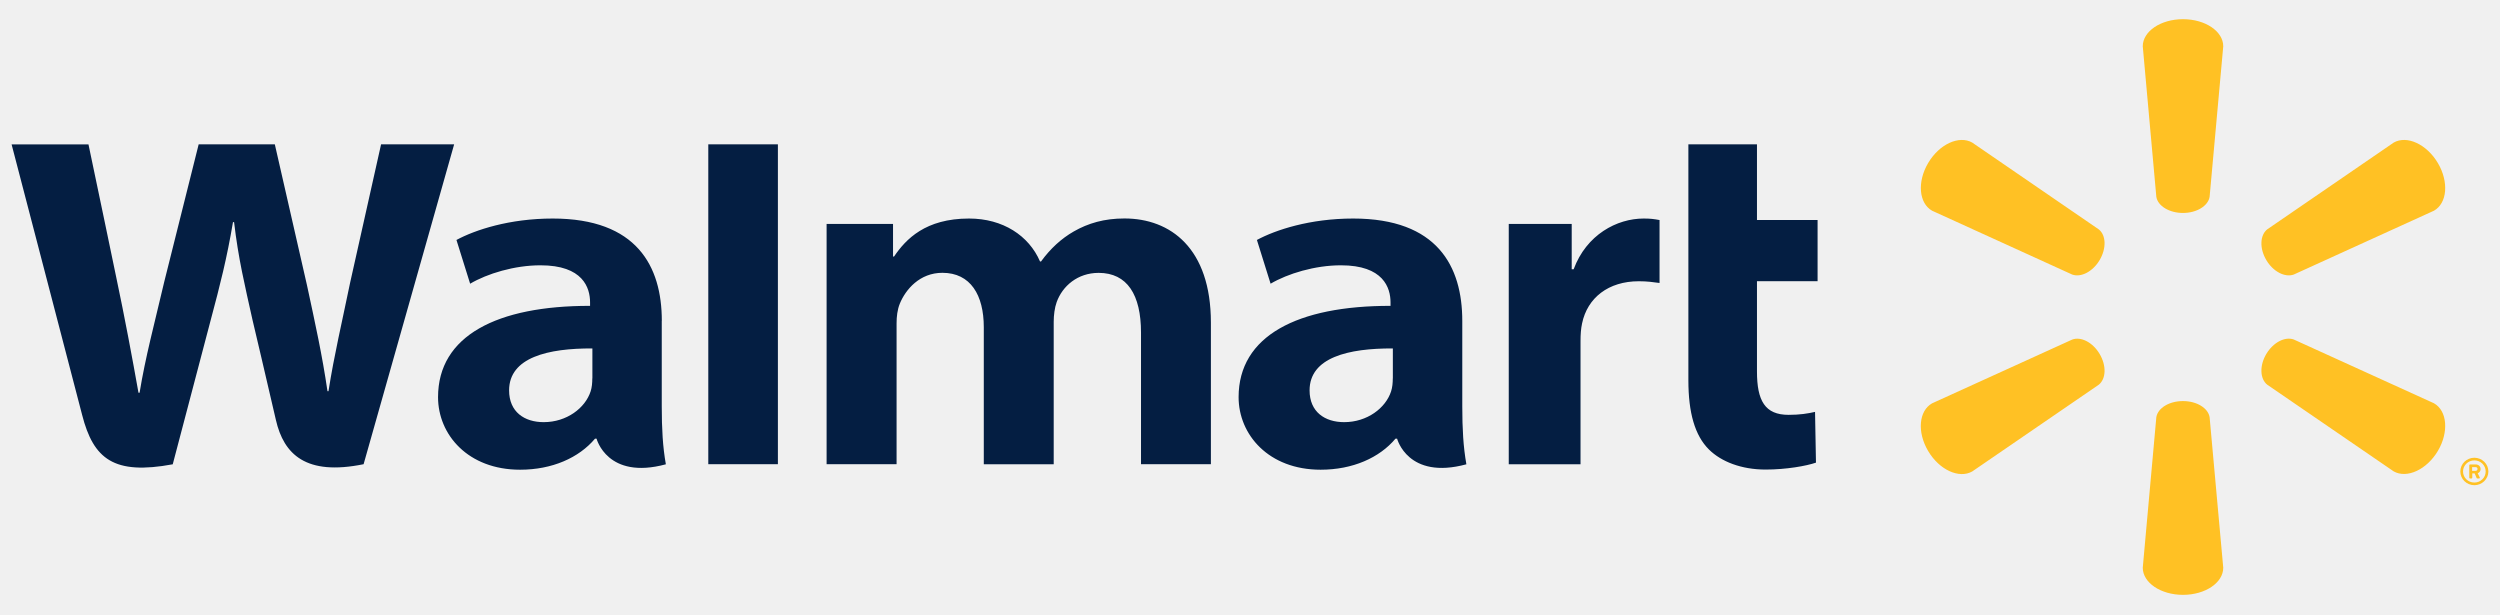
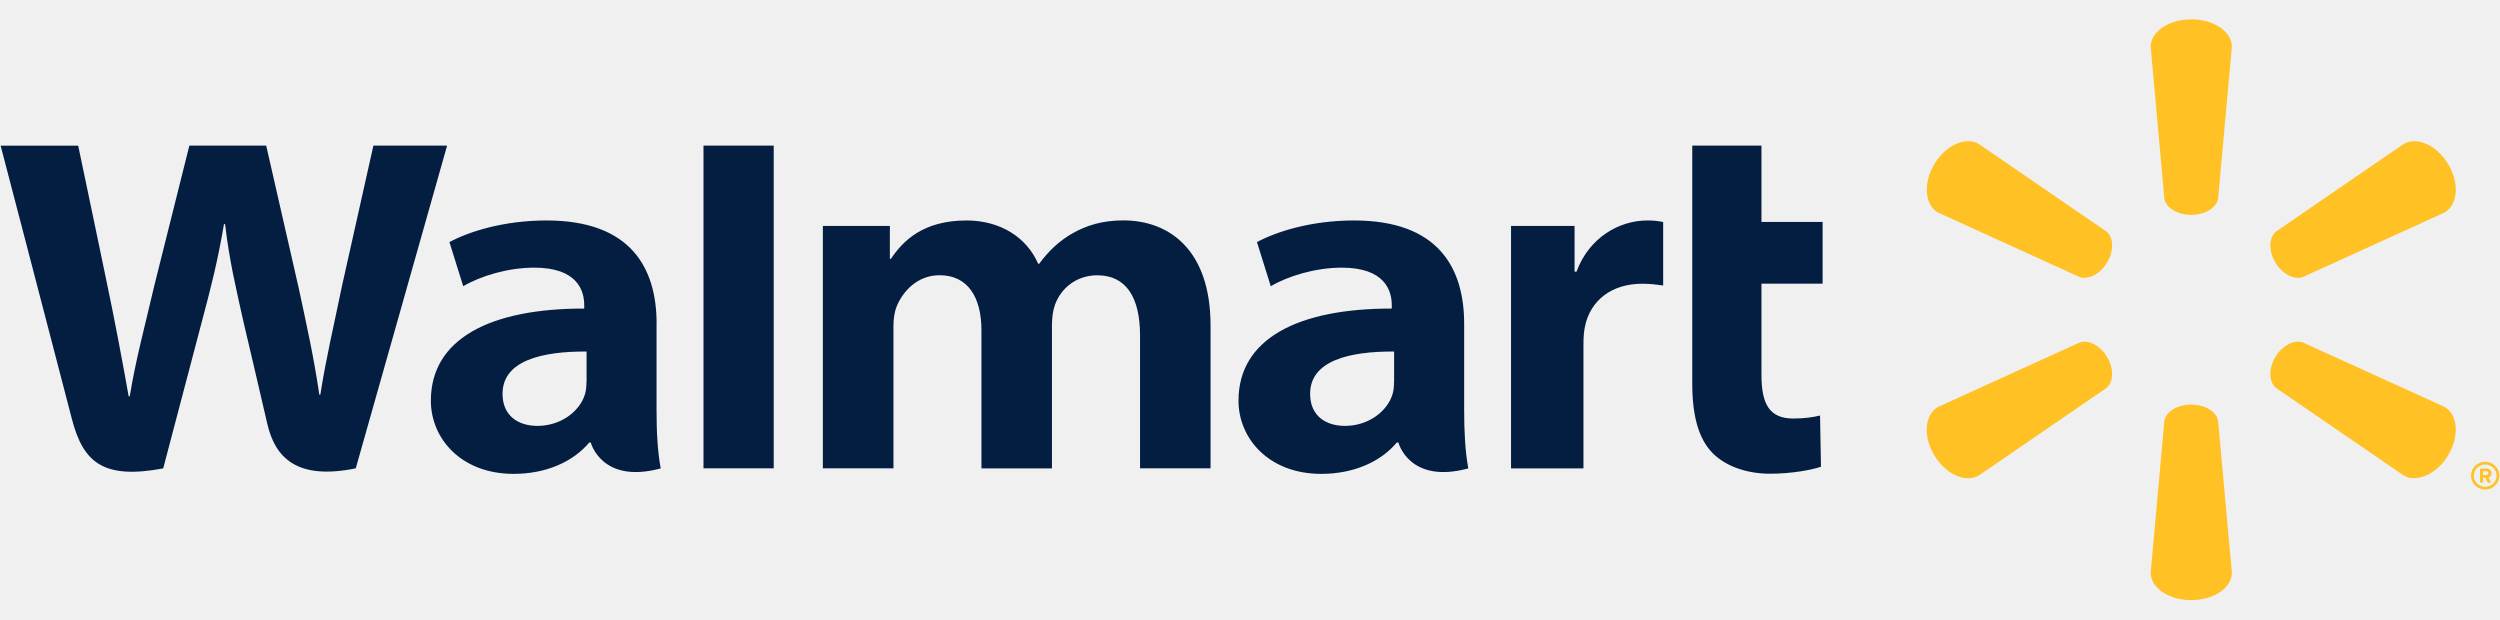
- <svg xmlns="http://www.w3.org/2000/svg" width="114" height="28" viewBox="0 0 114 28" fill="none">
-   <g clip-path="url(#clip0_203_318)">
-     <path d="M40.722 10.212V11.699H40.768C41.307 10.903 42.203 9.965 44.188 9.965C45.732 9.965 46.917 10.745 47.425 11.923H47.471C47.904 11.328 48.402 10.877 48.959 10.557C49.618 10.179 50.352 9.962 51.275 9.962C53.366 9.962 55.217 11.311 55.217 14.714V21.168H52.03V15.165C52.03 13.441 51.402 12.443 50.098 12.443C49.142 12.443 48.447 13.042 48.183 13.78C48.091 14.033 48.049 14.379 48.049 14.668V21.172H44.861V14.922C44.861 13.457 44.259 12.44 42.972 12.44C41.942 12.44 41.297 13.197 41.032 13.845C40.919 14.122 40.884 14.441 40.884 14.741V21.168H37.693V10.212H40.722ZM71.67 10.212V12.279H71.758C72.343 10.699 73.732 9.965 74.952 9.965C75.259 9.965 75.428 9.988 75.675 10.034V12.904C75.382 12.864 75.111 12.825 74.73 12.825C73.348 12.825 72.385 13.575 72.142 14.75C72.089 14.994 72.072 15.257 72.072 15.56V21.172H68.799V10.212H71.67ZM80.118 6.582V10.031H82.882V12.822H80.118V16.939C80.118 18.272 80.481 18.917 81.56 18.917C82.068 18.917 82.442 18.858 82.766 18.782L82.808 21.096C82.374 21.247 81.451 21.412 80.513 21.412C79.409 21.412 78.489 21.053 77.928 20.497C77.287 19.862 76.99 18.822 76.99 17.341V6.582H80.118ZM35.472 21.168H32.298V6.582H35.472V21.168ZM27.009 17.255C27.009 17.456 26.992 17.666 26.932 17.848C26.685 18.608 25.842 19.25 24.792 19.25C23.914 19.25 23.215 18.785 23.215 17.801C23.215 16.297 24.993 15.879 27.013 15.889V17.255H27.009ZM30.179 14.632C30.179 12.147 29.044 9.965 25.204 9.965C23.233 9.965 21.668 10.482 20.814 10.942L21.438 12.937C22.218 12.476 23.462 12.098 24.64 12.098C26.59 12.094 26.907 13.128 26.907 13.789V13.947C22.658 13.941 19.975 15.313 19.975 18.111C19.975 19.819 21.34 21.419 23.716 21.419C25.18 21.419 26.399 20.875 27.133 20.003H27.203C27.203 20.003 27.69 21.896 30.363 21.172C30.222 20.382 30.176 19.543 30.176 18.532V14.632H30.179ZM4.034 6.582C4.362 8.125 5.293 12.608 5.293 12.608C5.684 14.451 6.044 16.383 6.315 17.91H6.365C6.629 16.287 7.045 14.75 7.49 12.848L9.059 6.582H12.532L13.999 13.009C14.383 14.796 14.69 16.175 14.933 17.838H14.979C15.243 16.159 15.589 14.724 15.966 12.888L17.377 6.582H20.709L16.58 21.168C13.949 21.705 12.941 20.718 12.581 19.151C12.222 17.581 11.516 14.596 11.516 14.596C11.153 12.96 10.871 11.808 10.674 10.13H10.624C10.342 11.792 10.046 12.957 9.609 14.592L7.877 21.172C5.191 21.672 4.26 20.931 3.745 18.92C3.301 17.199 0.529 6.585 0.529 6.585H4.034V6.582ZM63.511 17.255C63.511 17.456 63.493 17.666 63.433 17.848C63.186 18.608 62.343 19.25 61.293 19.25C60.415 19.25 59.717 18.785 59.717 17.801C59.717 16.297 61.494 15.879 63.514 15.889V17.255H63.511ZM66.68 14.632C66.68 12.147 65.545 9.965 61.705 9.965C59.734 9.965 58.169 10.482 57.315 10.942L57.939 12.937C58.719 12.476 59.963 12.098 61.141 12.098C63.087 12.094 63.408 13.128 63.408 13.789V13.947C59.163 13.941 56.48 15.313 56.48 18.111C56.48 19.819 57.848 21.419 60.221 21.419C61.681 21.419 62.904 20.875 63.634 20.003H63.708C63.708 20.003 64.195 21.896 66.867 21.172C66.726 20.382 66.68 19.543 66.68 18.532V14.632Z" fill="#041E42" />
-     <path d="M95.746 16.145C96.059 16.677 96.038 17.272 95.704 17.543L89.933 21.499C89.332 21.839 88.432 21.427 87.922 20.564C87.409 19.698 87.501 18.732 88.102 18.392L94.491 15.485C94.892 15.334 95.433 15.612 95.746 16.145ZM103.341 16.145C103.657 15.612 104.195 15.337 104.596 15.481L110.989 18.389C111.59 18.729 111.678 19.695 111.168 20.561C110.655 21.423 109.752 21.832 109.154 21.496L103.383 17.54C103.053 17.272 103.028 16.674 103.341 16.145ZM99.542 18.289C100.171 18.289 100.687 18.605 100.758 19.021L101.38 25.888C101.38 26.568 100.568 27.125 99.545 27.125C98.526 27.125 97.71 26.568 97.71 25.888L98.329 19.021C98.399 18.605 98.916 18.289 99.542 18.289ZM103.383 10.46L109.154 6.501C109.752 6.161 110.655 6.57 111.168 7.436C111.678 8.302 111.59 9.268 110.989 9.608L104.596 12.519C104.195 12.663 103.654 12.388 103.341 11.855C103.028 11.323 103.053 10.728 103.383 10.46ZM94.491 12.519L88.102 9.608C87.504 9.268 87.413 8.302 87.922 7.436C88.432 6.57 89.335 6.161 89.933 6.501L95.704 10.46C96.038 10.725 96.059 11.323 95.746 11.855C95.433 12.388 94.892 12.663 94.491 12.519ZM98.329 8.979L97.71 2.112C97.71 1.432 98.522 0.875 99.545 0.875C100.568 0.875 101.38 1.432 101.38 2.112L100.758 8.979C100.687 9.391 100.171 9.711 99.542 9.711C98.916 9.711 98.399 9.391 98.329 8.979ZM112.729 21.471V21.3H112.887C112.94 21.3 112.975 21.334 112.975 21.386C112.975 21.434 112.94 21.471 112.887 21.471H112.729ZM112.599 21.784C112.599 21.802 112.613 21.819 112.634 21.819H112.701C112.718 21.819 112.736 21.802 112.736 21.784V21.588H112.845L112.933 21.795C112.94 21.808 112.95 21.819 112.964 21.819H113.045C113.07 21.819 113.087 21.795 113.077 21.77C113.045 21.709 113.013 21.643 112.982 21.578C113.034 21.561 113.115 21.509 113.115 21.386C113.115 21.255 113.006 21.179 112.897 21.179H112.634C112.616 21.179 112.599 21.197 112.599 21.214V21.784ZM112.314 21.499C112.314 21.221 112.546 20.994 112.831 20.994C113.115 20.994 113.347 21.217 113.347 21.499C113.347 21.777 113.119 22.004 112.831 22.004C112.542 22.004 112.314 21.777 112.314 21.499ZM112.191 21.499C112.191 21.843 112.476 22.125 112.831 22.125C113.182 22.125 113.47 21.843 113.47 21.499C113.47 21.155 113.182 20.873 112.831 20.873C112.476 20.873 112.191 21.155 112.191 21.499Z" fill="#FFC124" />
+ <svg xmlns="http://www.w3.org/2000/svg" width="113" height="28" viewBox="0 0 113 28" fill="none">
+   <g clip-path="url(#clip0_1_2727)">
+     <path d="M40.222 10.212V11.7H40.268C40.807 10.903 41.703 9.965 43.688 9.965C45.232 9.965 46.417 10.745 46.925 11.923H46.971C47.404 11.328 47.902 10.877 48.459 10.557C49.118 10.179 49.852 9.962 50.775 9.962C52.866 9.962 54.717 11.311 54.717 14.714V21.169H51.53V15.165C51.53 13.441 50.902 12.443 49.598 12.443C48.642 12.443 47.947 13.042 47.683 13.78C47.591 14.033 47.549 14.379 47.549 14.668V21.172H44.361V14.922C44.361 13.457 43.759 12.44 42.472 12.44C41.442 12.44 40.797 13.197 40.532 13.845C40.419 14.122 40.384 14.441 40.384 14.741V21.169H37.193V10.212H40.222ZM71.17 10.212V12.279H71.258C71.843 10.699 73.232 9.965 74.452 9.965C74.759 9.965 74.928 9.988 75.175 10.034V12.904C74.882 12.865 74.611 12.825 74.23 12.825C72.848 12.825 71.885 13.576 71.642 14.751C71.589 14.994 71.572 15.257 71.572 15.56V21.172H68.299V10.212H71.17ZM79.618 6.582V10.031H82.382V12.822H79.618V16.939C79.618 18.272 79.981 18.917 81.06 18.917C81.568 18.917 81.942 18.858 82.266 18.782L82.308 21.096C81.874 21.247 80.951 21.412 80.013 21.412C78.909 21.412 77.989 21.053 77.428 20.497C76.787 19.862 76.49 18.822 76.49 17.341V6.582H79.618ZM34.972 21.169H31.798V6.582H34.972V21.169ZM26.509 17.255C26.509 17.456 26.492 17.667 26.432 17.848C26.185 18.608 25.342 19.25 24.292 19.25C23.414 19.25 22.715 18.786 22.715 17.802C22.715 16.297 24.493 15.879 26.513 15.889V17.255H26.509ZM29.679 14.632C29.679 12.147 28.544 9.965 24.704 9.965C22.733 9.965 21.168 10.482 20.314 10.943L20.938 12.937C21.718 12.476 22.962 12.098 24.14 12.098C26.09 12.095 26.407 13.128 26.407 13.79V13.947C22.158 13.941 19.475 15.313 19.475 18.111C19.475 19.819 20.84 21.419 23.216 21.419C24.68 21.419 25.899 20.876 26.633 20.003H26.703C26.703 20.003 27.19 21.896 29.863 21.172C29.722 20.382 29.676 19.543 29.676 18.532V14.632H29.679ZM3.534 6.582C3.862 8.125 4.793 12.608 4.793 12.608C5.184 14.451 5.544 16.383 5.815 17.91H5.865C6.129 16.288 6.545 14.751 6.99 12.848L8.559 6.582H12.032L13.499 13.009C13.883 14.797 14.19 16.176 14.433 17.838H14.479C14.743 16.159 15.089 14.724 15.466 12.888L16.877 6.582H20.209L16.08 21.169C13.449 21.705 12.441 20.718 12.081 19.151C11.722 17.581 11.016 14.596 11.016 14.596C10.653 12.96 10.371 11.808 10.174 10.13H10.124C9.842 11.792 9.546 12.957 9.109 14.593L7.377 21.172C4.691 21.672 3.76 20.931 3.245 18.921C2.801 17.199 0.029 6.585 0.029 6.585H3.534V6.582ZM63.011 17.255C63.011 17.456 62.993 17.667 62.933 17.848C62.686 18.608 61.843 19.25 60.793 19.25C59.915 19.25 59.217 18.786 59.217 17.802C59.217 16.297 60.994 15.879 63.014 15.889V17.255H63.011ZM66.18 14.632C66.18 12.147 65.045 9.965 61.205 9.965C59.234 9.965 57.669 10.482 56.815 10.943L57.439 12.937C58.219 12.476 59.463 12.098 60.641 12.098C62.587 12.095 62.908 13.128 62.908 13.79V13.947C58.663 13.941 55.98 15.313 55.98 18.111C55.98 19.819 57.348 21.419 59.721 21.419C61.181 21.419 62.404 20.876 63.134 20.003H63.208C63.208 20.003 63.694 21.896 66.367 21.172C66.226 20.382 66.18 19.543 66.18 18.532V14.632Z" fill="#041E42" />
+     <path d="M95.246 16.145C95.559 16.677 95.538 17.272 95.204 17.543L89.433 21.499C88.832 21.839 87.932 21.427 87.422 20.564C86.909 19.698 87.001 18.733 87.602 18.392L93.991 15.485C94.392 15.334 94.933 15.612 95.246 16.145ZM102.841 16.145C103.158 15.612 103.695 15.337 104.096 15.481L110.489 18.389C111.09 18.729 111.178 19.695 110.668 20.561C110.155 21.424 109.252 21.832 108.655 21.496L102.883 17.54C102.553 17.272 102.528 16.674 102.841 16.145ZM99.042 18.289C99.671 18.289 100.188 18.605 100.258 19.021L100.88 25.888C100.88 26.568 100.068 27.125 99.045 27.125C98.026 27.125 97.211 26.568 97.211 25.888L97.829 19.021C97.9 18.605 98.416 18.289 99.042 18.289ZM102.883 10.46L108.655 6.501C109.252 6.161 110.155 6.57 110.668 7.436C111.178 8.302 111.09 9.268 110.489 9.608L104.096 12.519C103.695 12.663 103.154 12.388 102.841 11.856C102.528 11.323 102.553 10.728 102.883 10.46ZM93.991 12.519L87.602 9.608C87.004 9.268 86.913 8.302 87.422 7.436C87.932 6.57 88.835 6.161 89.433 6.501L95.204 10.46C95.538 10.725 95.559 11.323 95.246 11.856C94.933 12.388 94.392 12.663 93.991 12.519ZM97.829 8.979L97.211 2.112C97.211 1.432 98.023 0.875 99.045 0.875C100.068 0.875 100.88 1.432 100.88 2.112L100.258 8.979C100.188 9.391 99.671 9.711 99.042 9.711C98.416 9.711 97.9 9.391 97.829 8.979ZM112.229 21.472V21.3H112.387C112.44 21.3 112.475 21.334 112.475 21.386C112.475 21.434 112.44 21.472 112.387 21.472H112.229ZM112.099 21.784C112.099 21.802 112.113 21.819 112.134 21.819H112.201C112.218 21.819 112.236 21.802 112.236 21.784V21.588H112.345L112.433 21.795C112.44 21.808 112.45 21.819 112.464 21.819H112.545C112.57 21.819 112.587 21.795 112.577 21.771C112.545 21.709 112.514 21.643 112.482 21.578C112.535 21.561 112.616 21.509 112.616 21.386C112.616 21.255 112.507 21.18 112.398 21.18H112.134C112.116 21.18 112.099 21.197 112.099 21.214V21.784ZM111.814 21.499C111.814 21.221 112.046 20.994 112.331 20.994C112.616 20.994 112.847 21.217 112.847 21.499C112.847 21.777 112.619 22.004 112.331 22.004C112.043 22.004 111.814 21.777 111.814 21.499ZM111.691 21.499C111.691 21.843 111.976 22.125 112.331 22.125C112.682 22.125 112.971 21.843 112.971 21.499C112.971 21.155 112.682 20.874 112.331 20.874C111.976 20.874 111.691 21.155 111.691 21.499Z" fill="#FFC124" />
  </g>
  <defs>
-     <clipPath id="clip0_203_318">
-       <rect width="112.941" height="26.25" fill="white" transform="translate(0.529297 0.875)" />
+     <clipPath id="clip0_1_2727">
+       <rect width="112.941" height="26.25" fill="white" transform="translate(0.0292969 0.875122)" />
    </clipPath>
  </defs>
</svg>
